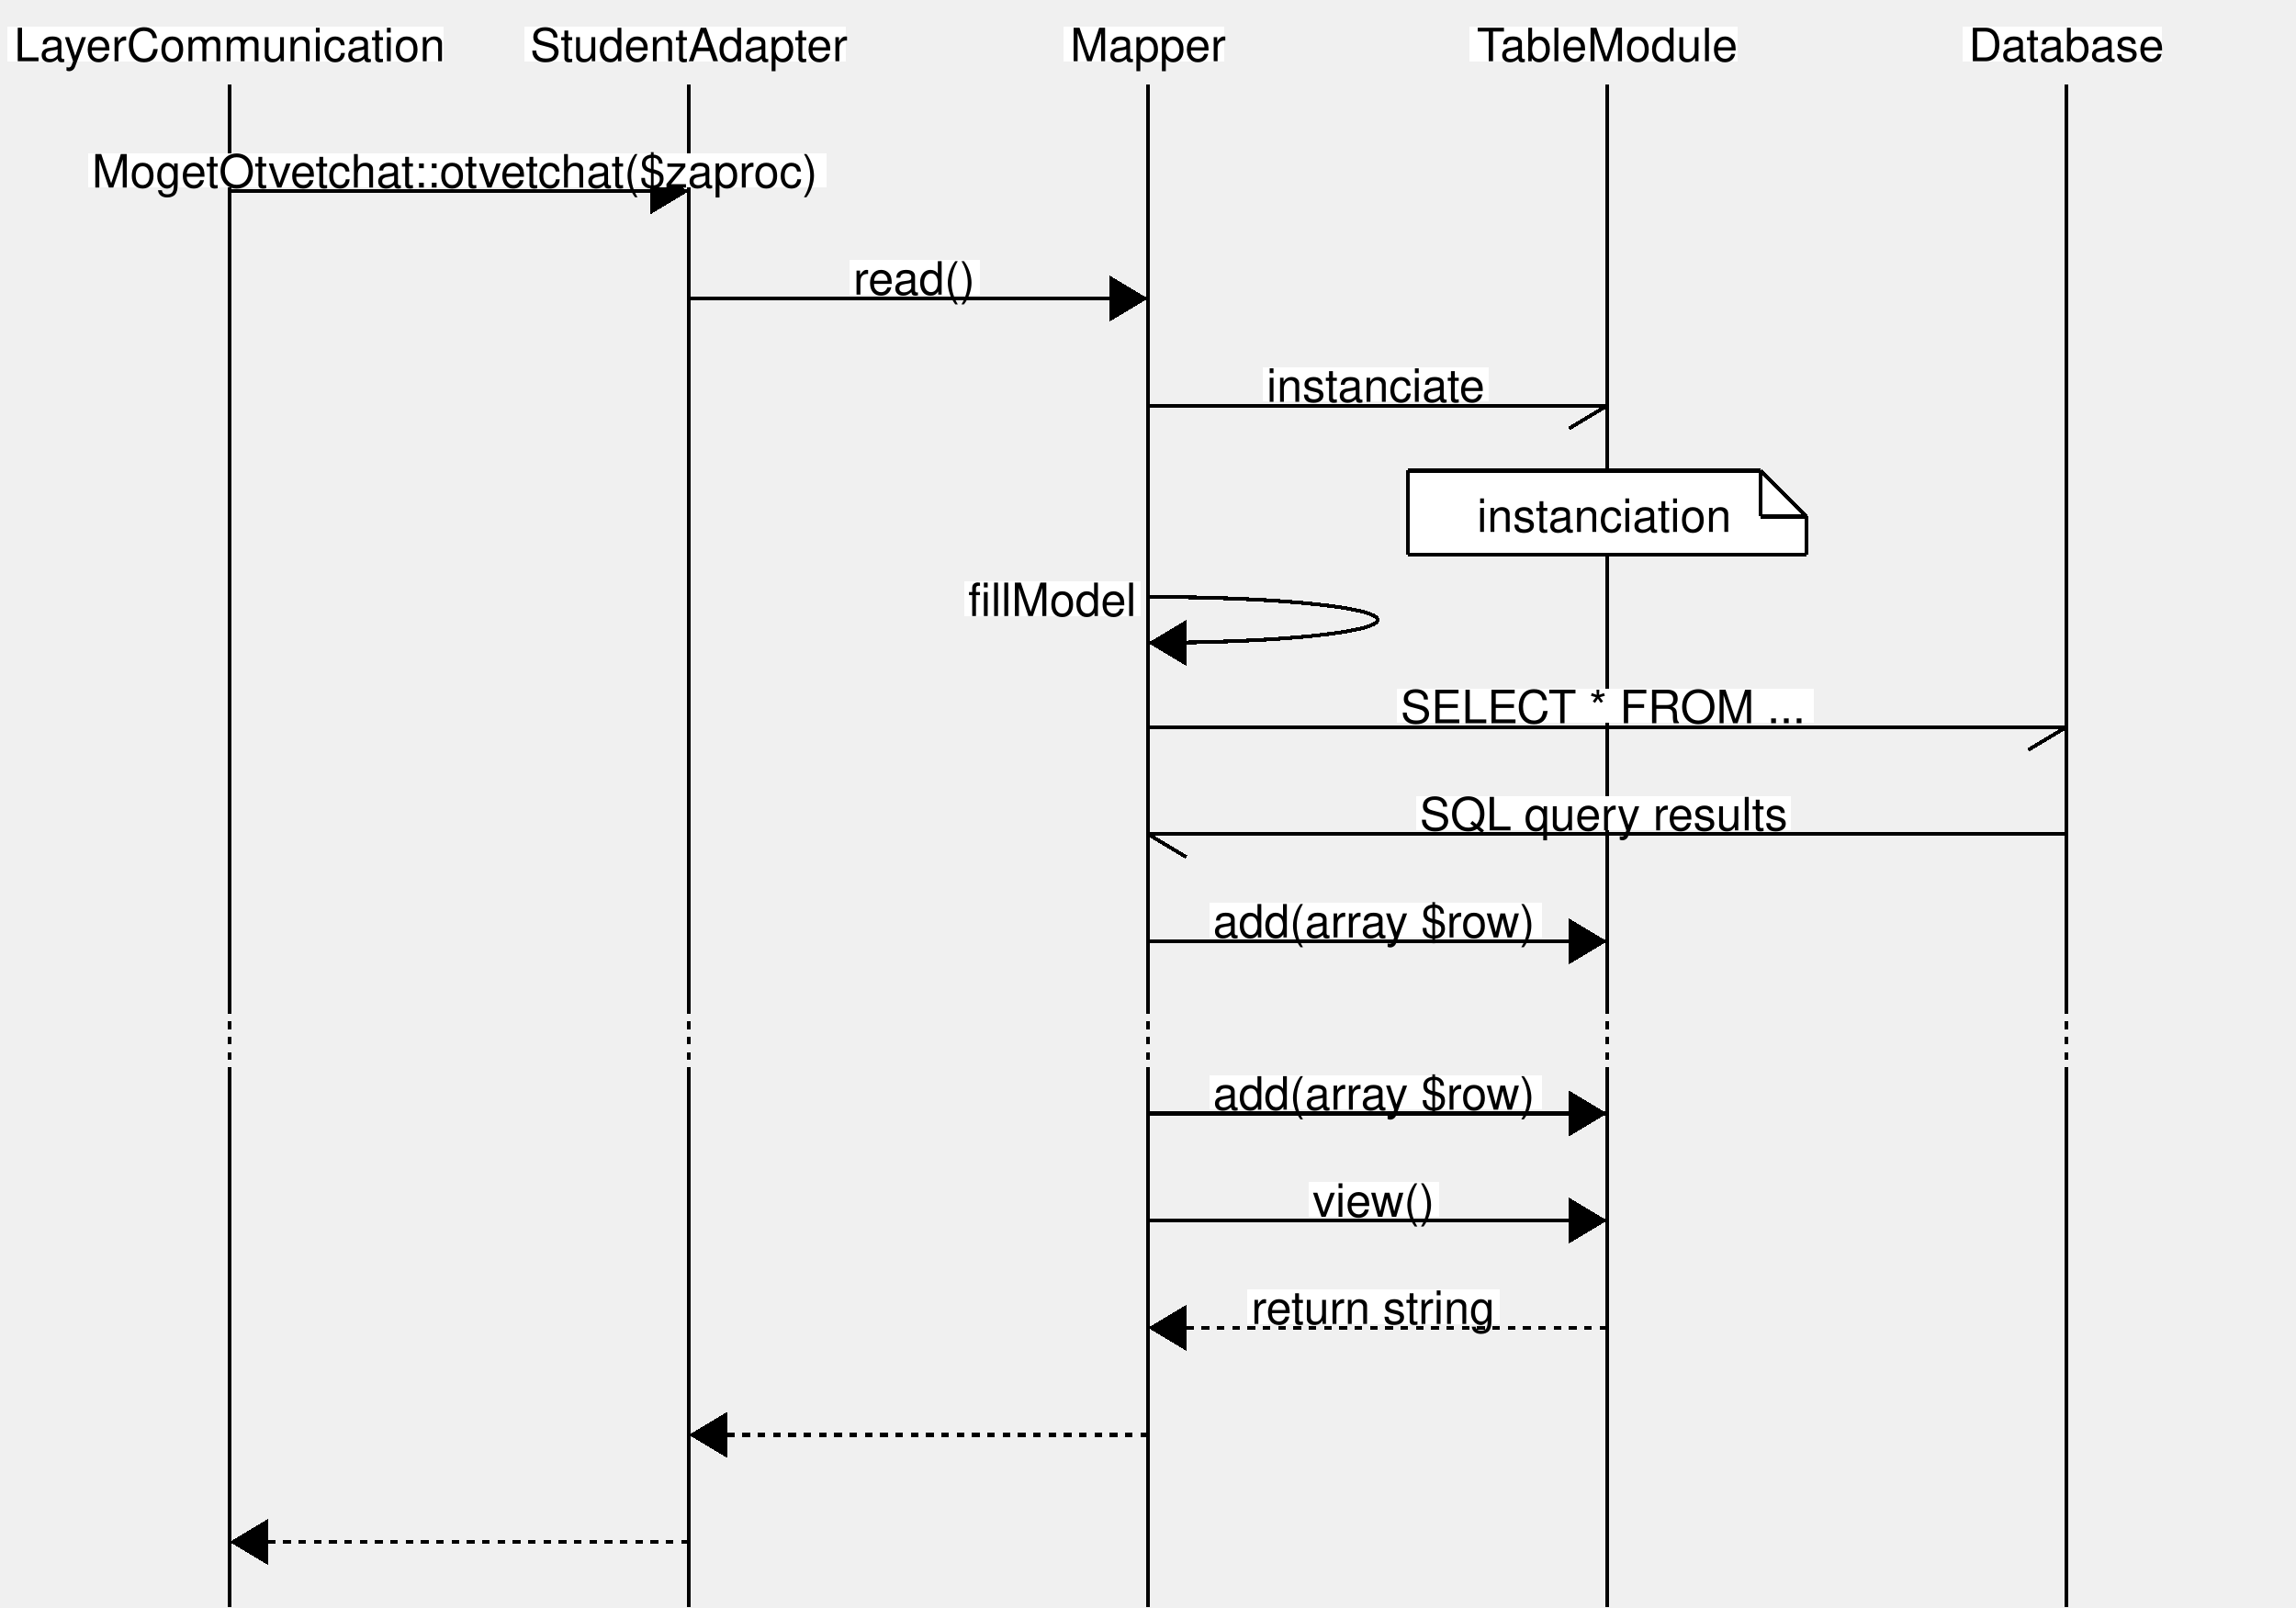
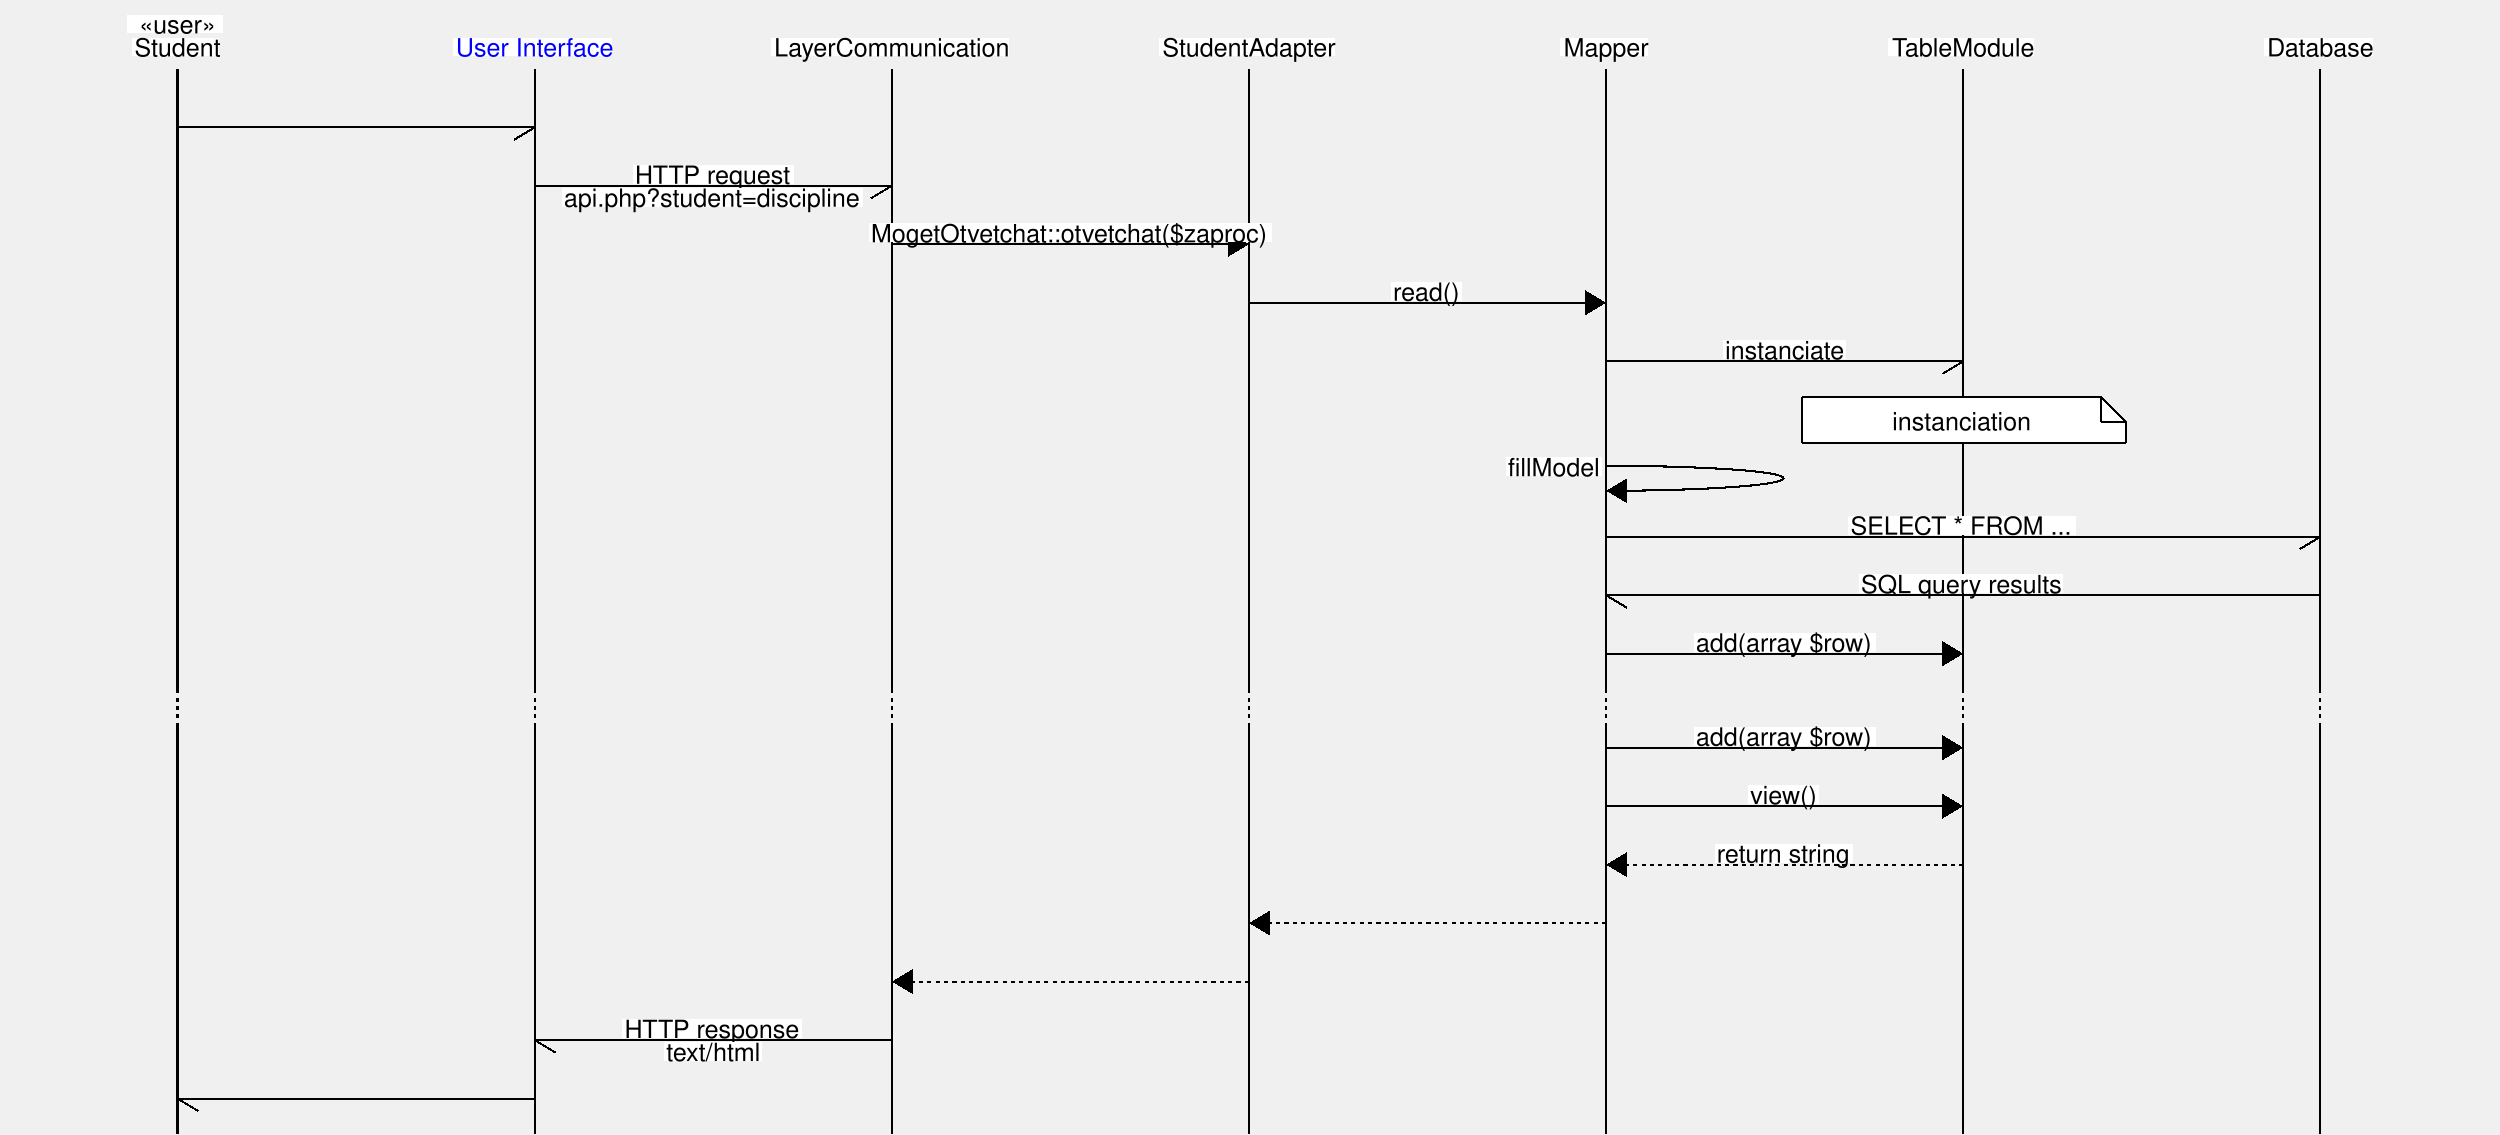
- <svg xmlns="http://www.w3.org/2000/svg" version="1.1" width="600px" height="420px" viewBox="0 0 600 420" shape-rendering="crispEdges" stroke-width="1" text-rendering="geometricPrecision">
-   <polygon fill="white" points="2,7 116,7 116,16 2,16" />
-   <text x="60" y="16" textLength="113" font-family="Helvetica" font-size="12" fill="black" text-anchor="middle">
+ <svg xmlns="http://www.w3.org/2000/svg" version="1.1" width="1197px" height="543px" viewBox="0 0 1197 543" shape-rendering="crispEdges" stroke-width="1" text-rendering="geometricPrecision">
+   <polygon fill="white" points="61,7 107,7 107,16 61,16" />
+   <text x="85" y="16" textLength="45" font-family="Helvetica" font-size="12" fill="black" text-anchor="middle">
+ 
+ «user»
+ </text>
+   <polygon fill="white" points="63,18 105,18 105,27 63,27" />
+   <text x="85" y="27" textLength="41" font-family="Helvetica" font-size="12" fill="black" text-anchor="middle">
+ 
+ Student
+ </text>
+   <polygon fill="white" points="217,18 293,18 293,27 217,27" />
+   <text x="256" y="27" textLength="75" font-family="Helvetica" font-size="12" fill="blue" text-anchor="middle">
+ 
+ User Interface
+ </text>
+   <polygon fill="white" points="369,18 483,18 483,27 369,27" />
+   <text x="427" y="27" textLength="113" font-family="Helvetica" font-size="12" fill="black" text-anchor="middle">

LayerCommunication
</text>
-   <polygon fill="white" points="137,7 221,7 221,16 137,16" />
-   <text x="180" y="16" textLength="83" font-family="Helvetica" font-size="12" fill="black" text-anchor="middle">
+   <polygon fill="white" points="555,18 639,18 639,27 555,27" />
+   <text x="598" y="27" textLength="83" font-family="Helvetica" font-size="12" fill="black" text-anchor="middle">

StudentAdapter
</text>
-   <polygon fill="white" points="278,7 320,7 320,16 278,16" />
-   <text x="300" y="16" textLength="41" font-family="Helvetica" font-size="12" fill="black" text-anchor="middle">
+   <polygon fill="white" points="747,18 789,18 789,27 747,27" />
+   <text x="769" y="27" textLength="41" font-family="Helvetica" font-size="12" fill="black" text-anchor="middle">

Mapper
</text>
-   <polygon fill="white" points="384,7 454,7 454,16 384,16" />
-   <text x="420" y="16" textLength="69" font-family="Helvetica" font-size="12" fill="black" text-anchor="middle">
+   <polygon fill="white" points="904,18 974,18 974,27 904,27" />
+   <text x="940" y="27" textLength="69" font-family="Helvetica" font-size="12" fill="black" text-anchor="middle">

TableModule
</text>
-   <polygon fill="white" points="513,7 565,7 565,16 513,16" />
-   <text x="540" y="16" textLength="51" font-family="Helvetica" font-size="12" fill="black" text-anchor="middle">
+   <polygon fill="white" points="1084,18 1136,18 1136,27 1084,27" />
+   <text x="1111" y="27" textLength="51" font-family="Helvetica" font-size="12" fill="black" text-anchor="middle">

Database
</text>
-   <line x1="60" y1="22" x2="60" y2="39" stroke="black" />
-   <line x1="180" y1="22" x2="180" y2="39" stroke="black" />
-   <line x1="300" y1="22" x2="300" y2="39" stroke="black" />
-   <line x1="420" y1="22" x2="420" y2="39" stroke="black" />
-   <line x1="540" y1="22" x2="540" y2="39" stroke="black" />
-   <line x1="60" y1="39" x2="60" y2="67" stroke="black" />
-   <line x1="180" y1="39" x2="180" y2="67" stroke="black" />
-   <line x1="300" y1="39" x2="300" y2="67" stroke="black" />
-   <line x1="420" y1="39" x2="420" y2="67" stroke="black" />
-   <line x1="540" y1="39" x2="540" y2="67" stroke="black" />
-   <line x1="60" y1="50" x2="180" y2="50" stroke="black" />
-   <polygon fill="black" points="180,50 170,56 170,44" />
-   <polygon fill="white" points="23,40 216,40 216,49 23,49" />
-   <text x="24" y="49" textLength="191" font-family="Helvetica" font-size="12" fill="black">
+   <line x1="85" y1="33" x2="85" y2="50" stroke="black" />
+   <line x1="256" y1="33" x2="256" y2="50" stroke="black" />
+   <line x1="427" y1="33" x2="427" y2="50" stroke="black" />
+   <line x1="598" y1="33" x2="598" y2="50" stroke="black" />
+   <line x1="769" y1="33" x2="769" y2="50" stroke="black" />
+   <line x1="940" y1="33" x2="940" y2="50" stroke="black" />
+   <line x1="1111" y1="33" x2="1111" y2="50" stroke="black" />
+   <line x1="85" y1="50" x2="85" y2="78" stroke="black" />
+   <line x1="256" y1="50" x2="256" y2="78" stroke="black" />
+   <line x1="427" y1="50" x2="427" y2="78" stroke="black" />
+   <line x1="598" y1="50" x2="598" y2="78" stroke="black" />
+   <line x1="769" y1="50" x2="769" y2="78" stroke="black" />
+   <line x1="940" y1="50" x2="940" y2="78" stroke="black" />
+   <line x1="1111" y1="50" x2="1111" y2="78" stroke="black" />
+   <line x1="85" y1="61" x2="256" y2="61" stroke="black" />
+   <line x1="256" y1="61" x2="246" y2="67" stroke="black" />
+   <line x1="85" y1="78" x2="85" y2="106" stroke="black" />
+   <line x1="256" y1="78" x2="256" y2="106" stroke="black" />
+   <line x1="427" y1="78" x2="427" y2="106" stroke="black" />
+   <line x1="598" y1="78" x2="598" y2="106" stroke="black" />
+   <line x1="769" y1="78" x2="769" y2="106" stroke="black" />
+   <line x1="940" y1="78" x2="940" y2="106" stroke="black" />
+   <line x1="1111" y1="78" x2="1111" y2="106" stroke="black" />
+   <line x1="256" y1="89" x2="427" y2="89" stroke="black" />
+   <line x1="427" y1="89" x2="417" y2="95" stroke="black" />
+   <polygon fill="white" points="303,79 380,79 380,88 303,88" />
+   <text x="304" y="88" textLength="75" font-family="Helvetica" font-size="12" fill="black">
+ HTTP request
+ </text>
+   <polygon fill="white" points="269,90 413,90 413,99 269,99" />
+   <text x="270" y="99" textLength="142" font-family="Helvetica" font-size="12" fill="black">
+ api.php?student=discipline
+ </text>
+   <line x1="85" y1="106" x2="85" y2="134" stroke="black" />
+   <line x1="256" y1="106" x2="256" y2="134" stroke="black" />
+   <line x1="427" y1="106" x2="427" y2="134" stroke="black" />
+   <line x1="598" y1="106" x2="598" y2="134" stroke="black" />
+   <line x1="769" y1="106" x2="769" y2="134" stroke="black" />
+   <line x1="940" y1="106" x2="940" y2="134" stroke="black" />
+   <line x1="1111" y1="106" x2="1111" y2="134" stroke="black" />
+   <line x1="427" y1="117" x2="598" y2="117" stroke="black" />
+   <polygon fill="black" points="598,117 588,123 588,111" />
+   <polygon fill="white" points="416,107 609,107 609,116 416,116" />
+   <text x="417" y="116" textLength="191" font-family="Helvetica" font-size="12" fill="black">
MogetOtvetchat::otvetchat($zaproc)
</text>
-   <line x1="60" y1="67" x2="60" y2="95" stroke="black" />
-   <line x1="180" y1="67" x2="180" y2="95" stroke="black" />
-   <line x1="300" y1="67" x2="300" y2="95" stroke="black" />
-   <line x1="420" y1="67" x2="420" y2="95" stroke="black" />
-   <line x1="540" y1="67" x2="540" y2="95" stroke="black" />
-   <line x1="180" y1="78" x2="300" y2="78" stroke="black" />
-   <polygon fill="black" points="300,78 290,84 290,72" />
-   <polygon fill="white" points="222,68 256,68 256,77 222,77" />
-   <text x="223" y="77" textLength="32" font-family="Helvetica" font-size="12" fill="black">
+   <line x1="85" y1="134" x2="85" y2="162" stroke="black" />
+   <line x1="256" y1="134" x2="256" y2="162" stroke="black" />
+   <line x1="427" y1="134" x2="427" y2="162" stroke="black" />
+   <line x1="598" y1="134" x2="598" y2="162" stroke="black" />
+   <line x1="769" y1="134" x2="769" y2="162" stroke="black" />
+   <line x1="940" y1="134" x2="940" y2="162" stroke="black" />
+   <line x1="1111" y1="134" x2="1111" y2="162" stroke="black" />
+   <line x1="598" y1="145" x2="769" y2="145" stroke="black" />
+   <polygon fill="black" points="769,145 759,151 759,139" />
+   <polygon fill="white" points="666,135 700,135 700,144 666,144" />
+   <text x="667" y="144" textLength="32" font-family="Helvetica" font-size="12" fill="black">
read()
</text>
-   <line x1="60" y1="95" x2="60" y2="123" stroke="black" />
-   <line x1="180" y1="95" x2="180" y2="123" stroke="black" />
-   <line x1="300" y1="95" x2="300" y2="123" stroke="black" />
-   <line x1="420" y1="95" x2="420" y2="123" stroke="black" />
-   <line x1="540" y1="95" x2="540" y2="123" stroke="black" />
-   <line x1="300" y1="106" x2="420" y2="106" stroke="black" />
-   <line x1="420" y1="106" x2="410" y2="112" stroke="black" />
-   <polygon fill="white" points="330,96 389,96 389,105 330,105" />
-   <text x="331" y="105" textLength="57" font-family="Helvetica" font-size="12" fill="black">
+   <line x1="85" y1="162" x2="85" y2="190" stroke="black" />
+   <line x1="256" y1="162" x2="256" y2="190" stroke="black" />
+   <line x1="427" y1="162" x2="427" y2="190" stroke="black" />
+   <line x1="598" y1="162" x2="598" y2="190" stroke="black" />
+   <line x1="769" y1="162" x2="769" y2="190" stroke="black" />
+   <line x1="940" y1="162" x2="940" y2="190" stroke="black" />
+   <line x1="1111" y1="162" x2="1111" y2="190" stroke="black" />
+   <line x1="769" y1="173" x2="940" y2="173" stroke="black" />
+   <line x1="940" y1="173" x2="930" y2="179" stroke="black" />
+   <polygon fill="white" points="825,163 884,163 884,172 825,172" />
+   <text x="826" y="172" textLength="57" font-family="Helvetica" font-size="12" fill="black">
instanciate
</text>
-   <line x1="60" y1="123" x2="60" y2="151" stroke="black" />
-   <line x1="180" y1="123" x2="180" y2="151" stroke="black" />
-   <line x1="300" y1="123" x2="300" y2="151" stroke="black" />
-   <line x1="420" y1="123" x2="420" y2="151" stroke="black" />
-   <line x1="540" y1="123" x2="540" y2="151" stroke="black" />
-   <polygon fill="white" points="368,123 460,123 460,145 368,145" />
-   <polygon fill="white" points="368,135 472,135 472,145 368,145" />
-   <polygon fill="white" points="460,123 472,135 460,135" />
-   <line x1="368" y1="123" x2="460" y2="123" stroke="black" />
-   <line x1="368" y1="145" x2="472" y2="145" stroke="black" />
-   <line x1="368" y1="123" x2="368" y2="145" stroke="black" />
-   <line x1="472" y1="135" x2="472" y2="145" stroke="black" />
-   <line x1="460" y1="123" x2="472" y2="135" stroke="black" />
-   <line x1="460" y1="123" x2="460" y2="135" stroke="black" />
-   <line x1="472" y1="135" x2="460" y2="135" stroke="black" />
-   <polygon fill="white" points="385,130 454,130 454,139 385,139" />
-   <text x="386" y="139" textLength="67" font-family="Helvetica" font-size="12" fill="black">
+   <line x1="85" y1="190" x2="85" y2="218" stroke="black" />
+   <line x1="256" y1="190" x2="256" y2="218" stroke="black" />
+   <line x1="427" y1="190" x2="427" y2="218" stroke="black" />
+   <line x1="598" y1="190" x2="598" y2="218" stroke="black" />
+   <line x1="769" y1="190" x2="769" y2="218" stroke="black" />
+   <line x1="940" y1="190" x2="940" y2="218" stroke="black" />
+   <line x1="1111" y1="190" x2="1111" y2="218" stroke="black" />
+   <polygon fill="white" points="863,190 1006,190 1006,212 863,212" />
+   <polygon fill="white" points="863,202 1018,202 1018,212 863,212" />
+   <polygon fill="white" points="1006,190 1018,202 1006,202" />
+   <line x1="863" y1="190" x2="1006" y2="190" stroke="black" />
+   <line x1="863" y1="212" x2="1018" y2="212" stroke="black" />
+   <line x1="863" y1="190" x2="863" y2="212" stroke="black" />
+   <line x1="1018" y1="202" x2="1018" y2="212" stroke="black" />
+   <line x1="1006" y1="190" x2="1018" y2="202" stroke="black" />
+   <line x1="1006" y1="190" x2="1006" y2="202" stroke="black" />
+   <line x1="1018" y1="202" x2="1006" y2="202" stroke="black" />
+   <polygon fill="white" points="905,197 974,197 974,206 905,206" />
+   <text x="906" y="206" textLength="67" font-family="Helvetica" font-size="12" fill="black">
instanciation
</text>
-   <line x1="60" y1="151" x2="60" y2="179" stroke="black" />
-   <line x1="180" y1="151" x2="180" y2="179" stroke="black" />
-   <line x1="300" y1="151" x2="300" y2="179" stroke="black" />
-   <line x1="420" y1="151" x2="420" y2="179" stroke="black" />
-   <line x1="540" y1="151" x2="540" y2="179" stroke="black" />
-   <path d="M 300 156 A60,6 0 0,1 300,168" stroke="black" fill="none" />
-   <polygon fill="black" points="300,168 310,174 310,162" />
-   <polygon fill="white" points="252,152 298,152 298,161 252,161" />
-   <text x="253" y="161" textLength="44" font-family="Helvetica" font-size="12" fill="black">
+   <line x1="85" y1="218" x2="85" y2="246" stroke="black" />
+   <line x1="256" y1="218" x2="256" y2="246" stroke="black" />
+   <line x1="427" y1="218" x2="427" y2="246" stroke="black" />
+   <line x1="598" y1="218" x2="598" y2="246" stroke="black" />
+   <line x1="769" y1="218" x2="769" y2="246" stroke="black" />
+   <line x1="940" y1="218" x2="940" y2="246" stroke="black" />
+   <line x1="1111" y1="218" x2="1111" y2="246" stroke="black" />
+   <path d="M 769 223 A85,6 0 0,1 769,235" stroke="black" fill="none" />
+   <polygon fill="black" points="769,235 779,241 779,229" />
+   <polygon fill="white" points="721,219 767,219 767,228 721,228" />
+   <text x="722" y="228" textLength="44" font-family="Helvetica" font-size="12" fill="black">
fillModel
</text>
-   <line x1="60" y1="179" x2="60" y2="207" stroke="black" />
-   <line x1="180" y1="179" x2="180" y2="207" stroke="black" />
-   <line x1="300" y1="179" x2="300" y2="207" stroke="black" />
-   <line x1="420" y1="179" x2="420" y2="207" stroke="black" />
-   <line x1="540" y1="179" x2="540" y2="207" stroke="black" />
-   <line x1="300" y1="190" x2="540" y2="190" stroke="black" />
-   <line x1="540" y1="190" x2="530" y2="196" stroke="black" />
-   <polygon fill="white" points="365,180 474,180 474,189 365,189" />
-   <text x="366" y="189" textLength="107" font-family="Helvetica" font-size="12" fill="black">
+   <line x1="85" y1="246" x2="85" y2="274" stroke="black" />
+   <line x1="256" y1="246" x2="256" y2="274" stroke="black" />
+   <line x1="427" y1="246" x2="427" y2="274" stroke="black" />
+   <line x1="598" y1="246" x2="598" y2="274" stroke="black" />
+   <line x1="769" y1="246" x2="769" y2="274" stroke="black" />
+   <line x1="940" y1="246" x2="940" y2="274" stroke="black" />
+   <line x1="1111" y1="246" x2="1111" y2="274" stroke="black" />
+   <line x1="769" y1="257" x2="1111" y2="257" stroke="black" />
+   <line x1="1111" y1="257" x2="1101" y2="263" stroke="black" />
+   <polygon fill="white" points="885,247 994,247 994,256 885,256" />
+   <text x="886" y="256" textLength="107" font-family="Helvetica" font-size="12" fill="black">
SELECT * FROM ...
</text>
-   <line x1="60" y1="207" x2="60" y2="235" stroke="black" />
-   <line x1="180" y1="207" x2="180" y2="235" stroke="black" />
-   <line x1="300" y1="207" x2="300" y2="235" stroke="black" />
-   <line x1="420" y1="207" x2="420" y2="235" stroke="black" />
-   <line x1="540" y1="207" x2="540" y2="235" stroke="black" />
-   <line x1="540" y1="218" x2="300" y2="218" stroke="black" />
-   <line x1="300" y1="218" x2="310" y2="224" stroke="black" />
-   <polygon fill="white" points="370,208 468,208 468,217 370,217" />
-   <text x="371" y="217" textLength="96" font-family="Helvetica" font-size="12" fill="black">
+   <line x1="85" y1="274" x2="85" y2="302" stroke="black" />
+   <line x1="256" y1="274" x2="256" y2="302" stroke="black" />
+   <line x1="427" y1="274" x2="427" y2="302" stroke="black" />
+   <line x1="598" y1="274" x2="598" y2="302" stroke="black" />
+   <line x1="769" y1="274" x2="769" y2="302" stroke="black" />
+   <line x1="940" y1="274" x2="940" y2="302" stroke="black" />
+   <line x1="1111" y1="274" x2="1111" y2="302" stroke="black" />
+   <line x1="1111" y1="285" x2="769" y2="285" stroke="black" />
+   <line x1="769" y1="285" x2="779" y2="291" stroke="black" />
+   <polygon fill="white" points="890,275 988,275 988,284 890,284" />
+   <text x="891" y="284" textLength="96" font-family="Helvetica" font-size="12" fill="black">
SQL query results
</text>
-   <line x1="60" y1="235" x2="60" y2="263" stroke="black" />
-   <line x1="180" y1="235" x2="180" y2="263" stroke="black" />
-   <line x1="300" y1="235" x2="300" y2="263" stroke="black" />
-   <line x1="420" y1="235" x2="420" y2="263" stroke="black" />
-   <line x1="540" y1="235" x2="540" y2="263" stroke="black" />
-   <line x1="300" y1="246" x2="420" y2="246" stroke="black" />
-   <polygon fill="black" points="420,246 410,252 410,240" />
-   <polygon fill="white" points="316,236 403,236 403,245 316,245" />
-   <text x="317" y="245" textLength="85" font-family="Helvetica" font-size="12" fill="black">
+   <line x1="85" y1="302" x2="85" y2="330" stroke="black" />
+   <line x1="256" y1="302" x2="256" y2="330" stroke="black" />
+   <line x1="427" y1="302" x2="427" y2="330" stroke="black" />
+   <line x1="598" y1="302" x2="598" y2="330" stroke="black" />
+   <line x1="769" y1="302" x2="769" y2="330" stroke="black" />
+   <line x1="940" y1="302" x2="940" y2="330" stroke="black" />
+   <line x1="1111" y1="302" x2="1111" y2="330" stroke="black" />
+   <line x1="769" y1="313" x2="940" y2="313" stroke="black" />
+   <polygon fill="black" points="940,313 930,319 930,307" />
+   <polygon fill="white" points="811,303 898,303 898,312 811,312" />
+   <text x="812" y="312" textLength="85" font-family="Helvetica" font-size="12" fill="black">
add(array $row)
</text>
-   <line x1="60" y1="263" x2="60" y2="280" stroke="black" stroke-dasharray="2,2" />
-   <line x1="180" y1="263" x2="180" y2="280" stroke="black" stroke-dasharray="2,2" />
-   <line x1="300" y1="263" x2="300" y2="280" stroke="black" stroke-dasharray="2,2" />
-   <line x1="420" y1="263" x2="420" y2="280" stroke="black" stroke-dasharray="2,2" />
-   <line x1="540" y1="263" x2="540" y2="280" stroke="black" stroke-dasharray="2,2" />
-   <line x1="60" y1="280" x2="60" y2="308" stroke="black" />
-   <line x1="180" y1="280" x2="180" y2="308" stroke="black" />
-   <line x1="300" y1="280" x2="300" y2="308" stroke="black" />
-   <line x1="420" y1="280" x2="420" y2="308" stroke="black" />
-   <line x1="540" y1="280" x2="540" y2="308" stroke="black" />
-   <line x1="300" y1="291" x2="420" y2="291" stroke="black" />
-   <polygon fill="black" points="420,291 410,297 410,285" />
-   <polygon fill="white" points="316,281 403,281 403,290 316,290" />
-   <text x="317" y="290" textLength="85" font-family="Helvetica" font-size="12" fill="black">
+   <line x1="85" y1="330" x2="85" y2="347" stroke="black" stroke-dasharray="2,2" />
+   <line x1="256" y1="330" x2="256" y2="347" stroke="black" stroke-dasharray="2,2" />
+   <line x1="427" y1="330" x2="427" y2="347" stroke="black" stroke-dasharray="2,2" />
+   <line x1="598" y1="330" x2="598" y2="347" stroke="black" stroke-dasharray="2,2" />
+   <line x1="769" y1="330" x2="769" y2="347" stroke="black" stroke-dasharray="2,2" />
+   <line x1="940" y1="330" x2="940" y2="347" stroke="black" stroke-dasharray="2,2" />
+   <line x1="1111" y1="330" x2="1111" y2="347" stroke="black" stroke-dasharray="2,2" />
+   <line x1="85" y1="347" x2="85" y2="375" stroke="black" />
+   <line x1="256" y1="347" x2="256" y2="375" stroke="black" />
+   <line x1="427" y1="347" x2="427" y2="375" stroke="black" />
+   <line x1="598" y1="347" x2="598" y2="375" stroke="black" />
+   <line x1="769" y1="347" x2="769" y2="375" stroke="black" />
+   <line x1="940" y1="347" x2="940" y2="375" stroke="black" />
+   <line x1="1111" y1="347" x2="1111" y2="375" stroke="black" />
+   <line x1="769" y1="358" x2="940" y2="358" stroke="black" />
+   <polygon fill="black" points="940,358 930,364 930,352" />
+   <polygon fill="white" points="811,348 898,348 898,357 811,357" />
+   <text x="812" y="357" textLength="85" font-family="Helvetica" font-size="12" fill="black">
add(array $row)
</text>
-   <line x1="60" y1="308" x2="60" y2="336" stroke="black" />
-   <line x1="180" y1="308" x2="180" y2="336" stroke="black" />
-   <line x1="300" y1="308" x2="300" y2="336" stroke="black" />
-   <line x1="420" y1="308" x2="420" y2="336" stroke="black" />
-   <line x1="540" y1="308" x2="540" y2="336" stroke="black" />
-   <line x1="300" y1="319" x2="420" y2="319" stroke="black" />
-   <polygon fill="black" points="420,319 410,325 410,313" />
-   <polygon fill="white" points="342,309 376,309 376,318 342,318" />
-   <text x="343" y="318" textLength="32" font-family="Helvetica" font-size="12" fill="black">
+   <line x1="85" y1="375" x2="85" y2="403" stroke="black" />
+   <line x1="256" y1="375" x2="256" y2="403" stroke="black" />
+   <line x1="427" y1="375" x2="427" y2="403" stroke="black" />
+   <line x1="598" y1="375" x2="598" y2="403" stroke="black" />
+   <line x1="769" y1="375" x2="769" y2="403" stroke="black" />
+   <line x1="940" y1="375" x2="940" y2="403" stroke="black" />
+   <line x1="1111" y1="375" x2="1111" y2="403" stroke="black" />
+   <line x1="769" y1="386" x2="940" y2="386" stroke="black" />
+   <polygon fill="black" points="940,386 930,392 930,380" />
+   <polygon fill="white" points="837,376 871,376 871,385 837,385" />
+   <text x="838" y="385" textLength="32" font-family="Helvetica" font-size="12" fill="black">
view()
</text>
-   <line x1="60" y1="336" x2="60" y2="364" stroke="black" />
-   <line x1="180" y1="336" x2="180" y2="364" stroke="black" />
-   <line x1="300" y1="336" x2="300" y2="364" stroke="black" />
-   <line x1="420" y1="336" x2="420" y2="364" stroke="black" />
-   <line x1="540" y1="336" x2="540" y2="364" stroke="black" />
-   <line x1="420" y1="347" x2="300" y2="347" stroke="black" stroke-dasharray="2,2" />
-   <polygon fill="black" points="300,347 310,353 310,341" />
-   <polygon fill="white" points="326,337 392,337 392,346 326,346" />
-   <text x="327" y="346" textLength="64" font-family="Helvetica" font-size="12" fill="black">
+   <line x1="85" y1="403" x2="85" y2="431" stroke="black" />
+   <line x1="256" y1="403" x2="256" y2="431" stroke="black" />
+   <line x1="427" y1="403" x2="427" y2="431" stroke="black" />
+   <line x1="598" y1="403" x2="598" y2="431" stroke="black" />
+   <line x1="769" y1="403" x2="769" y2="431" stroke="black" />
+   <line x1="940" y1="403" x2="940" y2="431" stroke="black" />
+   <line x1="1111" y1="403" x2="1111" y2="431" stroke="black" />
+   <line x1="940" y1="414" x2="769" y2="414" stroke="black" stroke-dasharray="2,2" />
+   <polygon fill="black" points="769,414 779,420 779,408" />
+   <polygon fill="white" points="821,404 887,404 887,413 821,413" />
+   <text x="822" y="413" textLength="64" font-family="Helvetica" font-size="12" fill="black">
return string
</text>
-   <line x1="60" y1="364" x2="60" y2="392" stroke="black" />
-   <line x1="180" y1="364" x2="180" y2="392" stroke="black" />
-   <line x1="300" y1="364" x2="300" y2="392" stroke="black" />
-   <line x1="420" y1="364" x2="420" y2="392" stroke="black" />
-   <line x1="540" y1="364" x2="540" y2="392" stroke="black" />
-   <line x1="300" y1="375" x2="180" y2="375" stroke="black" stroke-dasharray="2,2" />
-   <polygon fill="black" points="180,375 190,381 190,369" />
-   <line x1="60" y1="392" x2="60" y2="420" stroke="black" />
-   <line x1="180" y1="392" x2="180" y2="420" stroke="black" />
-   <line x1="300" y1="392" x2="300" y2="420" stroke="black" />
-   <line x1="420" y1="392" x2="420" y2="420" stroke="black" />
-   <line x1="540" y1="392" x2="540" y2="420" stroke="black" />
-   <line x1="180" y1="403" x2="60" y2="403" stroke="black" stroke-dasharray="2,2" />
-   <polygon fill="black" points="60,403 70,409 70,397" />
-   <line x1="60" y1="414" x2="60" y2="420" stroke="black" />
-   <line x1="180" y1="414" x2="180" y2="420" stroke="black" />
-   <line x1="300" y1="414" x2="300" y2="420" stroke="black" />
-   <line x1="420" y1="414" x2="420" y2="420" stroke="black" />
-   <line x1="540" y1="414" x2="540" y2="420" stroke="black" />
+   <line x1="85" y1="431" x2="85" y2="459" stroke="black" />
+   <line x1="256" y1="431" x2="256" y2="459" stroke="black" />
+   <line x1="427" y1="431" x2="427" y2="459" stroke="black" />
+   <line x1="598" y1="431" x2="598" y2="459" stroke="black" />
+   <line x1="769" y1="431" x2="769" y2="459" stroke="black" />
+   <line x1="940" y1="431" x2="940" y2="459" stroke="black" />
+   <line x1="1111" y1="431" x2="1111" y2="459" stroke="black" />
+   <line x1="769" y1="442" x2="598" y2="442" stroke="black" stroke-dasharray="2,2" />
+   <polygon fill="black" points="598,442 608,448 608,436" />
+   <line x1="85" y1="459" x2="85" y2="487" stroke="black" />
+   <line x1="256" y1="459" x2="256" y2="487" stroke="black" />
+   <line x1="427" y1="459" x2="427" y2="487" stroke="black" />
+   <line x1="598" y1="459" x2="598" y2="487" stroke="black" />
+   <line x1="769" y1="459" x2="769" y2="487" stroke="black" />
+   <line x1="940" y1="459" x2="940" y2="487" stroke="black" />
+   <line x1="1111" y1="459" x2="1111" y2="487" stroke="black" />
+   <line x1="598" y1="470" x2="427" y2="470" stroke="black" stroke-dasharray="2,2" />
+   <polygon fill="black" points="427,470 437,476 437,464" />
+   <line x1="85" y1="487" x2="85" y2="515" stroke="black" />
+   <line x1="256" y1="487" x2="256" y2="515" stroke="black" />
+   <line x1="427" y1="487" x2="427" y2="515" stroke="black" />
+   <line x1="598" y1="487" x2="598" y2="515" stroke="black" />
+   <line x1="769" y1="487" x2="769" y2="515" stroke="black" />
+   <line x1="940" y1="487" x2="940" y2="515" stroke="black" />
+   <line x1="1111" y1="487" x2="1111" y2="515" stroke="black" />
+   <line x1="427" y1="498" x2="256" y2="498" stroke="black" />
+   <line x1="256" y1="498" x2="266" y2="504" stroke="black" />
+   <polygon fill="white" points="298,488 384,488 384,497 298,497" />
+   <text x="299" y="497" textLength="84" font-family="Helvetica" font-size="12" fill="black">
+ HTTP response
+ </text>
+   <polygon fill="white" points="318,499 365,499 365,508 318,508" />
+   <text x="319" y="508" textLength="45" font-family="Helvetica" font-size="12" fill="black">
+ text/html
+ </text>
+   <line x1="85" y1="515" x2="85" y2="543" stroke="black" />
+   <line x1="256" y1="515" x2="256" y2="543" stroke="black" />
+   <line x1="427" y1="515" x2="427" y2="543" stroke="black" />
+   <line x1="598" y1="515" x2="598" y2="543" stroke="black" />
+   <line x1="769" y1="515" x2="769" y2="543" stroke="black" />
+   <line x1="940" y1="515" x2="940" y2="543" stroke="black" />
+   <line x1="1111" y1="515" x2="1111" y2="543" stroke="black" />
+   <line x1="256" y1="526" x2="85" y2="526" stroke="black" />
+   <line x1="85" y1="526" x2="95" y2="532" stroke="black" />
+   <line x1="85" y1="537" x2="85" y2="543" stroke="black" />
+   <line x1="256" y1="537" x2="256" y2="543" stroke="black" />
+   <line x1="427" y1="537" x2="427" y2="543" stroke="black" />
+   <line x1="598" y1="537" x2="598" y2="543" stroke="black" />
+   <line x1="769" y1="537" x2="769" y2="543" stroke="black" />
+   <line x1="940" y1="537" x2="940" y2="543" stroke="black" />
+   <line x1="1111" y1="537" x2="1111" y2="543" stroke="black" />
</svg>
